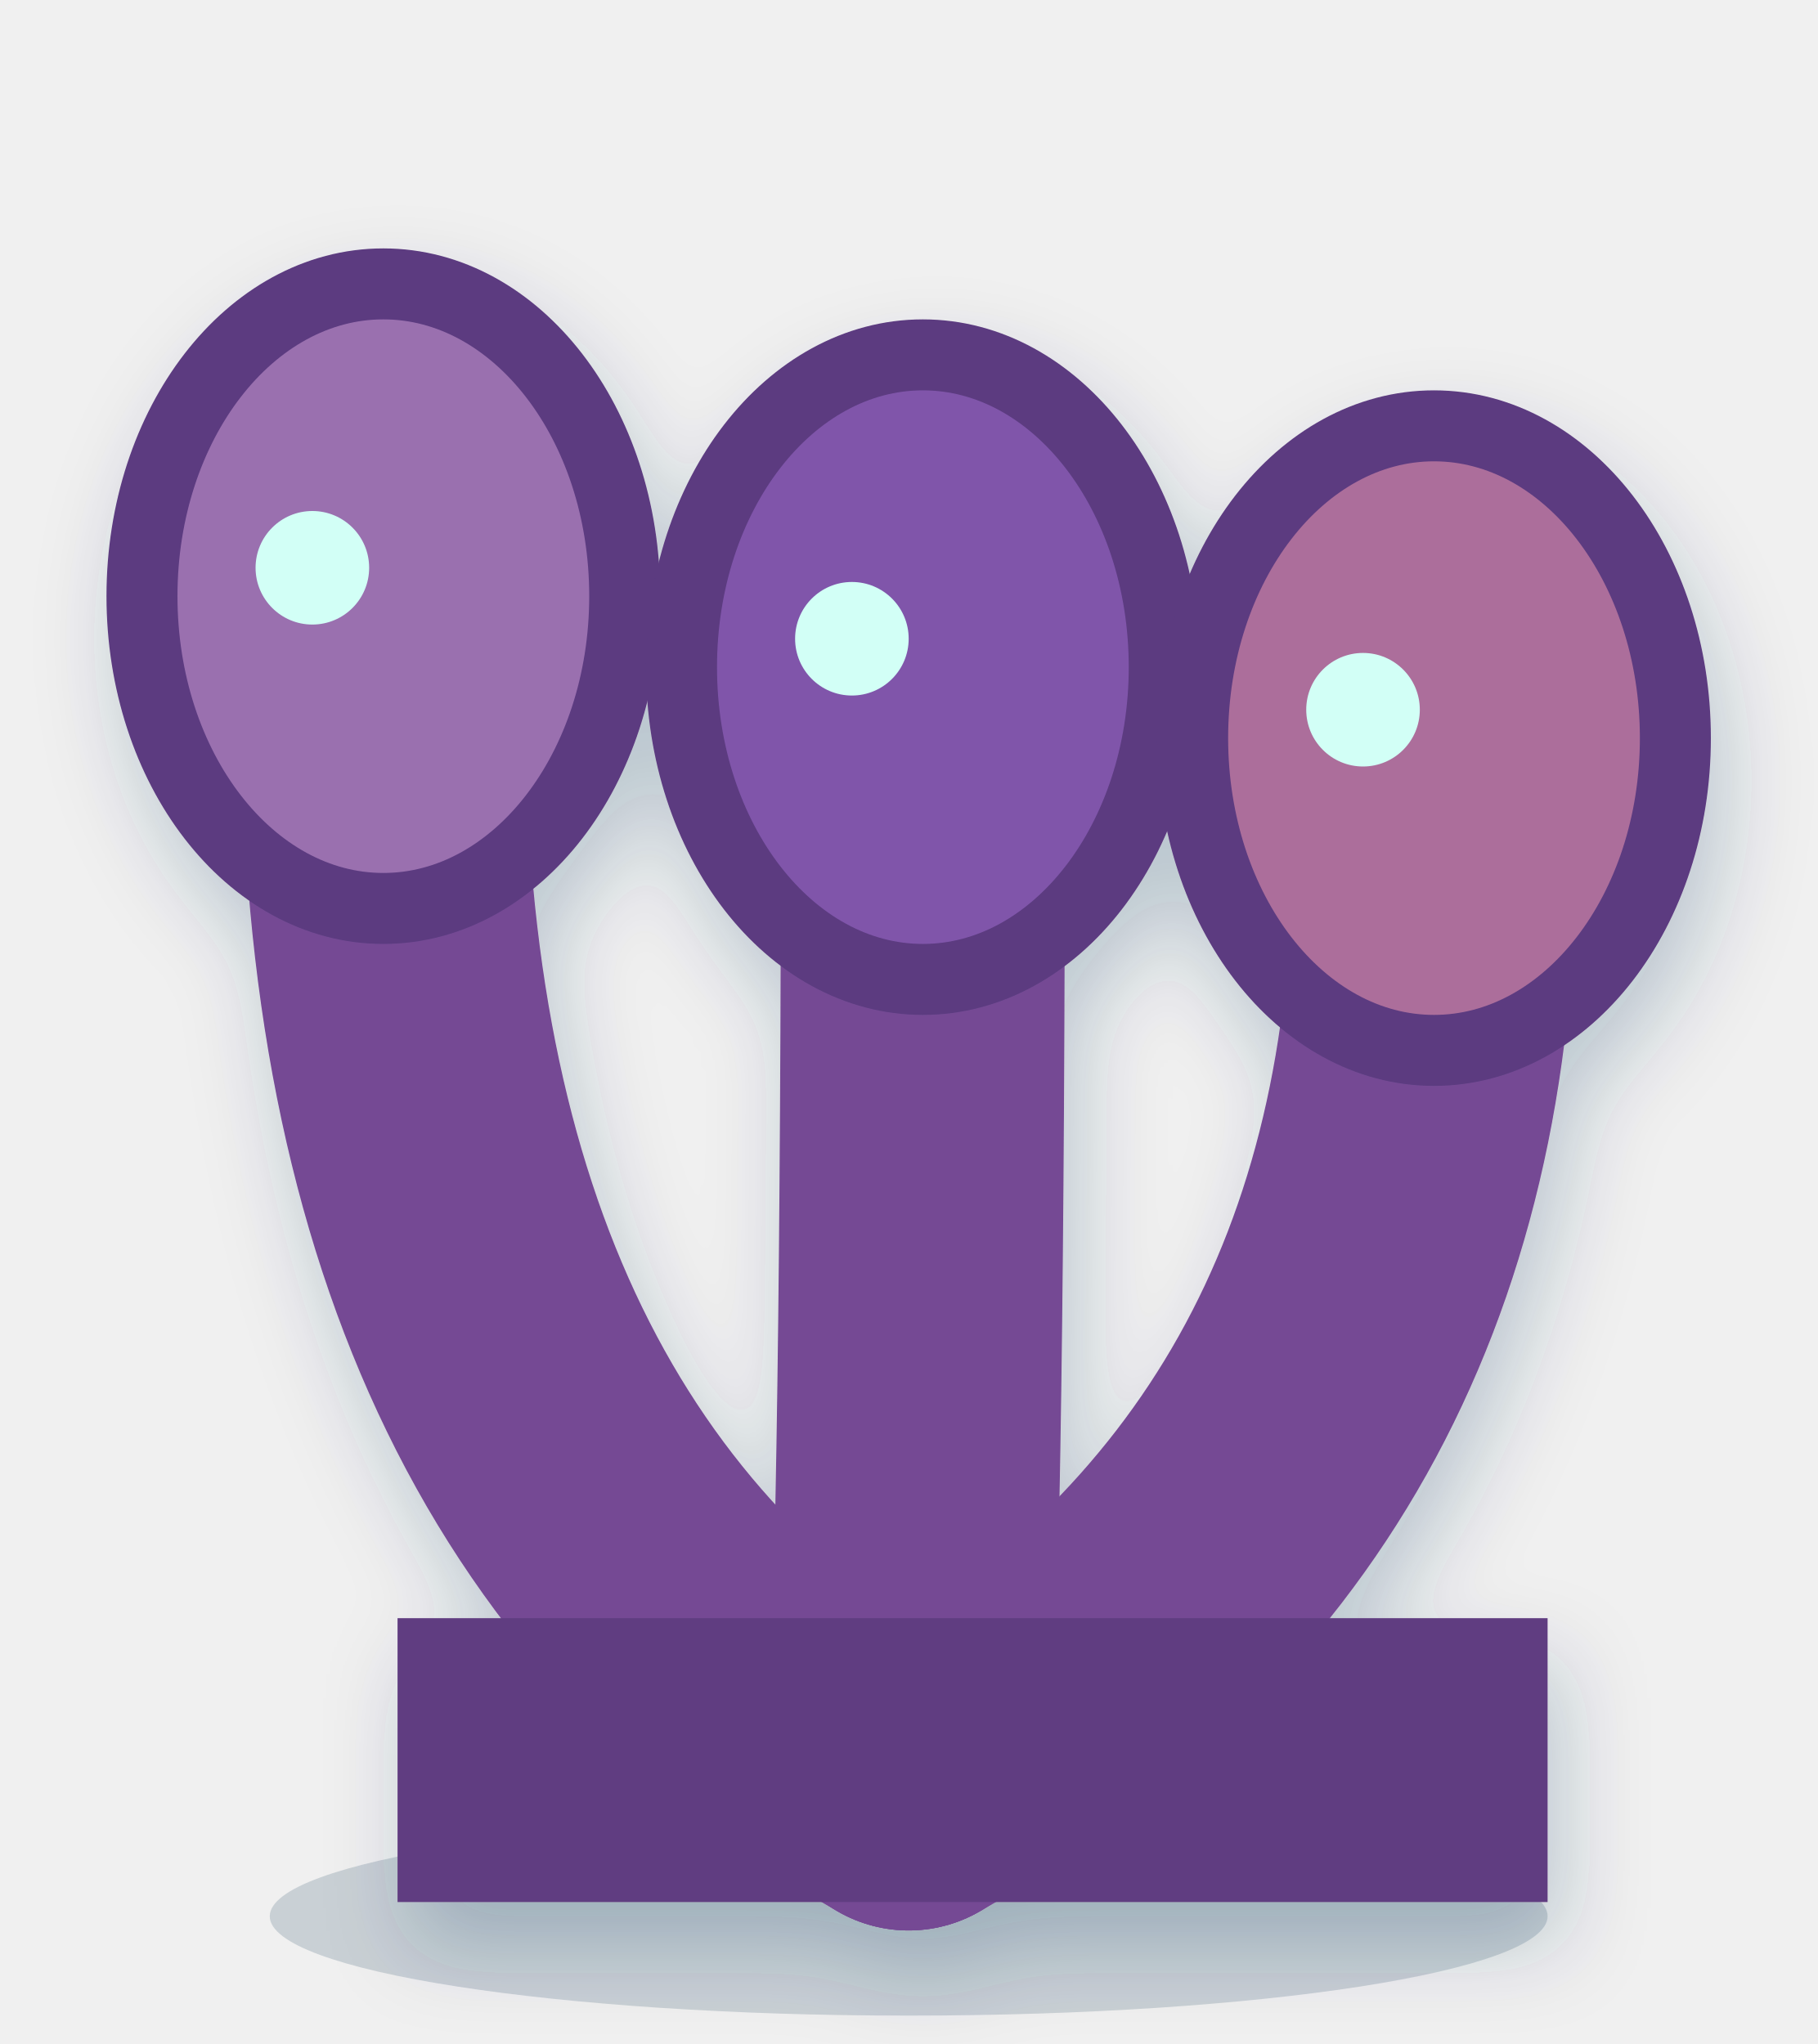
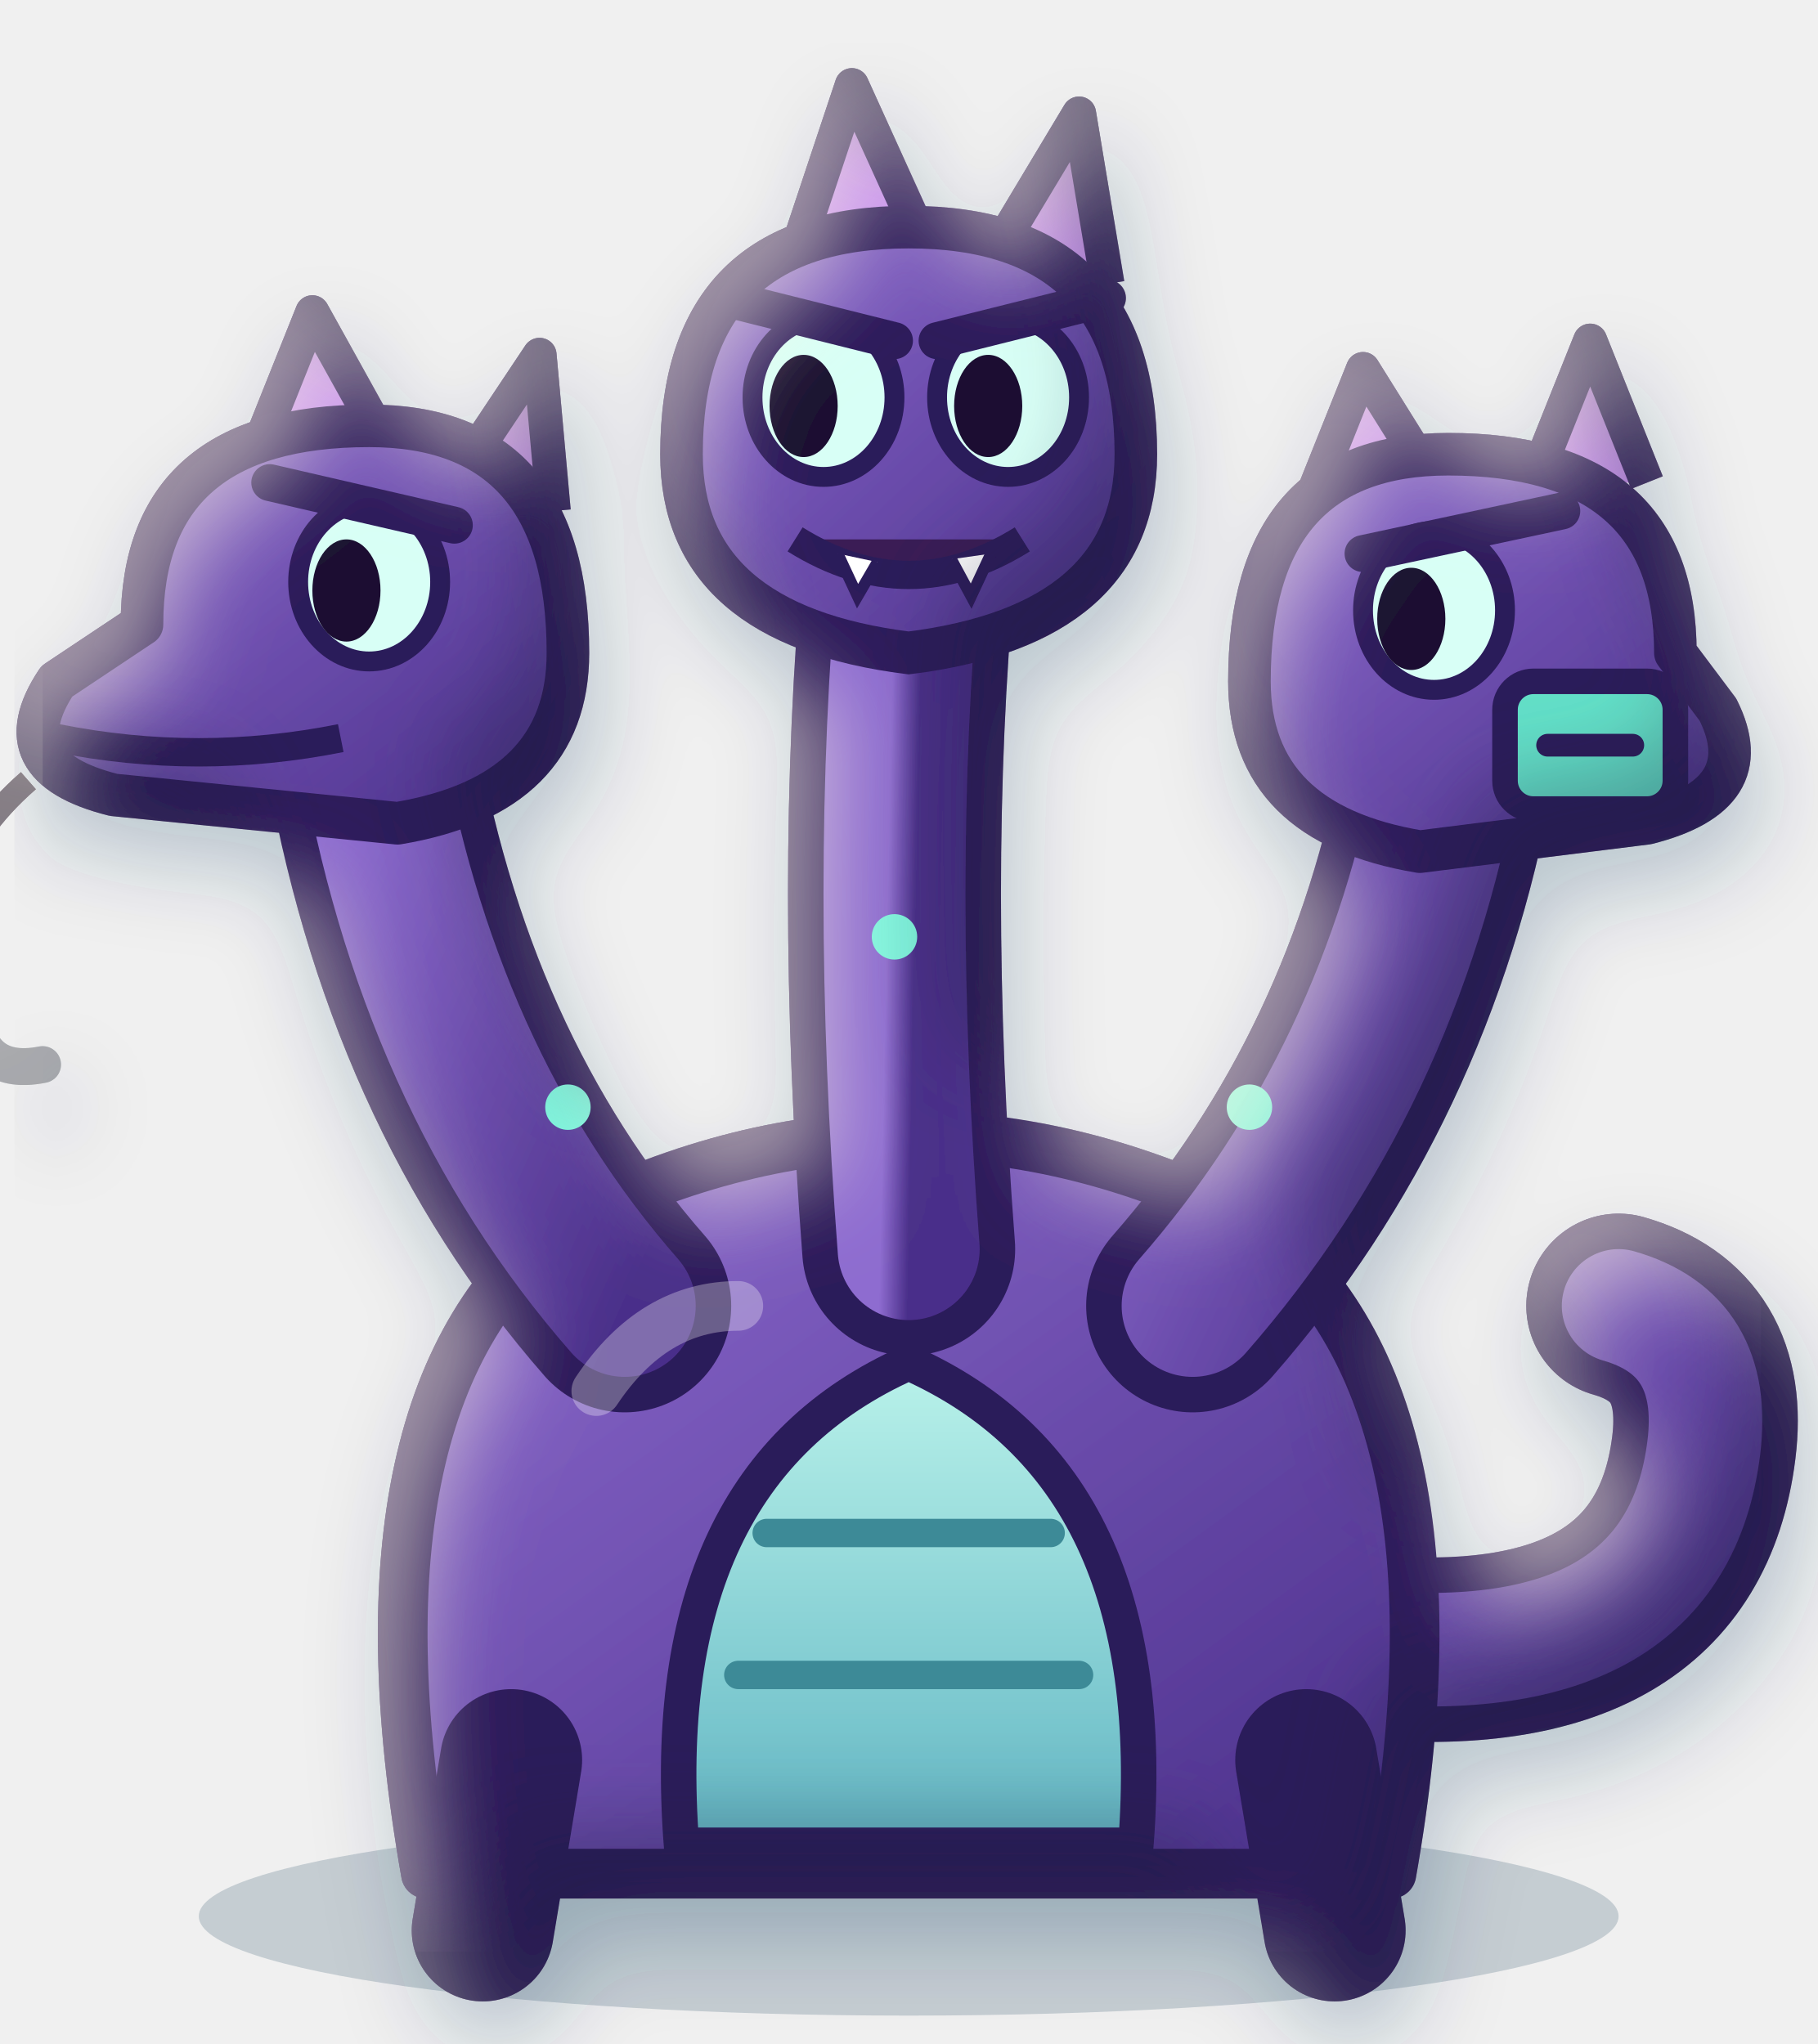
- <svg xmlns="http://www.w3.org/2000/svg" viewBox="0 0 128 144" role="img" aria-label="Оригінальний мультяшний персонаж">
+ <svg xmlns="http://www.w3.org/2000/svg" viewBox="0 0 128 144" role="img" aria-label="Гідра Фішингу">
  <defs>
-     <linearGradient id="coat" x1="0" x2="1" y1="0" y2="1">
-       <stop stop-color="#9c5975" />
-       <stop offset="1" stop-color="#653652" />
+     <linearGradient id="scale" x1="0" x2="1" y1="0" y2="1">
+       <stop stop-color="#8e6cd0" />
+       <stop offset="1" stop-color="#4a2f8a" />
    </linearGradient>
-     <linearGradient id="paper" x1="0" x2="1" y1="0" y2="1">
-       <stop stop-color="#fff9eb" />
-       <stop offset="1" stop-color="#eadac0" />
+     <linearGradient id="belly" x1="0" x2="0" y1="0" y2="1">
+       <stop stop-color="#b9f2ea" />
+       <stop offset="1" stop-color="#63b7c4" />
    </linearGradient>
    <filter id="ds" x="-35%" width="170%" y="-35%" height="170%">
      <feDropShadow dx="1" dy="3" stdDeviation="3" flood-color="#133e5d" flood-opacity=".22" />
    </filter>
+     <filter id="vol" x="-5%" y="-5%" width="110%" height="110%" color-interpolation-filters="sRGB">
+       <feGaussianBlur in="SourceAlpha" stdDeviation="3" result="b" />
+       <feOffset in="b" dx="3" dy="4" result="lo" />
+       <feComposite in="SourceAlpha" in2="lo" operator="out" result="rim" />
+       <feFlood flood-color="#fff8e4" flood-opacity=".55" />
+       <feComposite in2="rim" operator="in" result="light" />
+       <feOffset in="b" dx="-4" dy="-5" result="so" />
+       <feComposite in="SourceAlpha" in2="so" operator="out" result="edge" />
+       <feFlood flood-color="#1c1d3a" flood-opacity=".32" />
+       <feComposite in2="edge" operator="in" result="shade" />
+       <feMerge>
+         <feMergeNode in="SourceGraphic" />
+         <feMergeNode in="light" />
+         <feMergeNode in="shade" />
+       </feMerge>
+     </filter>
  </defs>
-   <ellipse cx="64" cy="135" rx="45" ry="7" fill="#173f5a" opacity=".18" />
+   <ellipse cx="64" cy="135" rx="50" ry="7" fill="#173f5a" opacity=".2" />
  <g filter="url(#ds)">
-     <path d="M64 126Q27 105 27 50" fill="none" stroke="#744a94" stroke-width="20" stroke-linecap="round" />
-     <ellipse cx="27" cy="42" rx="17" ry="22" fill="#9a70af" stroke="#5b3b80" stroke-width="5" />
-     <circle cx="22" cy="40" r="4" fill="#d2fff6" />
-     <path d="M64 126Q65 105 65 55" fill="none" stroke="#744a94" stroke-width="20" stroke-linecap="round" />
-     <ellipse cx="65" cy="47" rx="17" ry="22" fill="#8055aa" stroke="#5b3b80" stroke-width="5" />
-     <circle cx="60" cy="45" r="4" fill="#d2fff6" />
-     <path d="M64 126Q101 105 101 60" fill="none" stroke="#744a94" stroke-width="20" stroke-linecap="round" />
-     <ellipse cx="101" cy="52" rx="17" ry="22" fill="#ac6e9b" stroke="#5b3b80" stroke-width="5" />
-     <circle cx="96" cy="50" r="4" fill="#d2fff6" />
-     <path d="M28 124H109" stroke="#613e81" stroke-width="20" />
+     <g filter="url(#vol)">
+       <path d="M96 116Q118 118 120 102Q121 94 114 92" fill="none" stroke="#2c1a5a" stroke-width="13" stroke-linecap="round" />
+       <path d="M96 116Q118 118 120 102Q121 94 114 92" fill="none" stroke="url(#scale)" stroke-width="8" stroke-linecap="round" />
+       <path d="M30 132Q24 98 40 86Q64 74 88 86Q104 98 98 132Z" fill="url(#scale)" stroke="#2c1a5a" stroke-width="3.5" stroke-linejoin="round" />
+       <path d="M48 130Q46 104 64 96Q82 104 80 130Z" fill="url(#belly)" stroke="#2c1a5a" stroke-width="2.5" />
+       <path d="M54 108H74M52 118H76" stroke="#3d8a97" stroke-width="2" stroke-linecap="round" />
+       <path d="M36 124L34 136M92 124L94 136" stroke="#2c1a5a" stroke-width="10" stroke-linecap="round" />
+       <g fill="none" stroke-linecap="round">
+         <path d="M44 92Q30 76 26 52" stroke="#2c1a5a" stroke-width="15" />
+         <path d="M44 92Q30 76 26 52" stroke="url(#scale)" stroke-width="10" />
+         <path d="M84 92Q98 76 102 54" stroke="#2c1a5a" stroke-width="15" />
+         <path d="M84 92Q98 76 102 54" stroke="url(#scale)" stroke-width="10" />
+         <path d="M64 88Q62 62 64 40" stroke="#2c1a5a" stroke-width="15" />
+         <path d="M64 88Q62 62 64 40" stroke="url(#scale)" stroke-width="10" />
+       </g>
+       <g transform="translate(24 44)">
+         <path d="M-6 -12L-2 -22 3 -13M8 -10L14 -19 15 -8" fill="#c58cf0" stroke="#2c1a5a" stroke-width="2.4" stroke-linejoin="round" />
+         <path d="M-14 0Q-14 -14 2 -14Q16 -14 16 2Q16 12 4 14L-16 12Q-24 10 -20 4Z" fill="url(#scale)" stroke="#2c1a5a" stroke-width="3" stroke-linejoin="round" />
+         <ellipse cx="2" cy="-3" rx="5" ry="5.6" fill="#d8fff6" stroke="#2c1a5a" stroke-width="1.4" />
+         <ellipse cx="0.4" cy="-2.4" rx="2.4" ry="3.6" fill="#1a1030" />
+         <path d="M-5 -10L8 -7" stroke="#2c1a5a" stroke-width="2.6" stroke-linecap="round" />
+         <path d="M-20 8Q-10 10 0 8" stroke="#2c1a5a" stroke-width="2" fill="none" />
+         <path d="M-22 11Q-30 18 -26 26" fill="none" stroke="#5b4a5e" stroke-width="1.6" />
+         <path d="M-26 26Q-26 32 -21 31" fill="none" stroke="#c9d3dc" stroke-width="2.6" stroke-linecap="round" />
+       </g>
+       <g transform="translate(64 30)">
+         <path d="M-8 -12L-4 -24 1 -13M6 -12L12 -22 14 -10" fill="#c58cf0" stroke="#2c1a5a" stroke-width="2.4" stroke-linejoin="round" />
+         <path d="M-16 2Q-16 -14 0 -14Q16 -14 16 2Q16 14 0 16Q-16 14 -16 2Z" fill="url(#scale)" stroke="#2c1a5a" stroke-width="3" />
+         <ellipse cx="-6" cy="-2" rx="5" ry="5.6" fill="#d8fff6" stroke="#2c1a5a" stroke-width="1.4" />
+         <ellipse cx="7" cy="-2" rx="5" ry="5.6" fill="#d8fff6" stroke="#2c1a5a" stroke-width="1.4" />
+         <ellipse cx="-7.4" cy="-1.4" rx="2.4" ry="3.6" fill="#1a1030" />
+         <ellipse cx="5.6" cy="-1.4" rx="2.4" ry="3.6" fill="#1a1030" />
+         <path d="M-13 -9L-1 -6M14 -9L2 -6" stroke="#2c1a5a" stroke-width="2.6" stroke-linecap="round" />
+         <path d="M-8 8Q0 13 8 8" fill="#3a1d55" stroke="#2c1a5a" stroke-width="2" />
+         <path d="M-5 9l1.4 3 1.4-2.4M3 9.4l1.4 2.6 1.4-3" fill="#fff" stroke="#2c1a5a" stroke-width=".8" />
+       </g>
+       <g transform="translate(104 46)">
+         <path d="M-12 -10L-8 -20 -3 -12M4 -12L8 -22 12 -12" fill="#c58cf0" stroke="#2c1a5a" stroke-width="2.4" stroke-linejoin="round" />
+         <path d="M14 0Q14 -14 -2 -14Q-16 -14 -16 2Q-16 12 -4 14L12 12Q20 10 17 4Z" fill="url(#scale)" stroke="#2c1a5a" stroke-width="3" stroke-linejoin="round" />
+         <ellipse cx="-3" cy="-3" rx="5" ry="5.6" fill="#d8fff6" stroke="#2c1a5a" stroke-width="1.4" />
+         <ellipse cx="-4.6" cy="-2.4" rx="2.4" ry="3.6" fill="#1a1030" />
+         <path d="M6 -10L-8 -7" stroke="#2c1a5a" stroke-width="2.6" stroke-linecap="round" />
+         <rect x="2" y="2" width="12" height="9" rx="2" fill="#63e0c8" stroke="#2c1a5a" stroke-width="1.8" />
+         <path d="M5 6.5H11" stroke="#2c1a5a" stroke-width="1.6" stroke-linecap="round" />
+       </g>
+       <g fill="#7ff5dd">
+         <circle cx="40" cy="78" r="1.6" />
+         <circle cx="88" cy="78" r="1.6" />
+         <circle cx="63" cy="66" r="1.6" />
+       </g>
+       <path d="M42 98Q46 92 52 92" fill="none" stroke="#fff" stroke-opacity=".3" stroke-width="3.5" stroke-linecap="round" />
+     </g>
  </g>
</svg>
